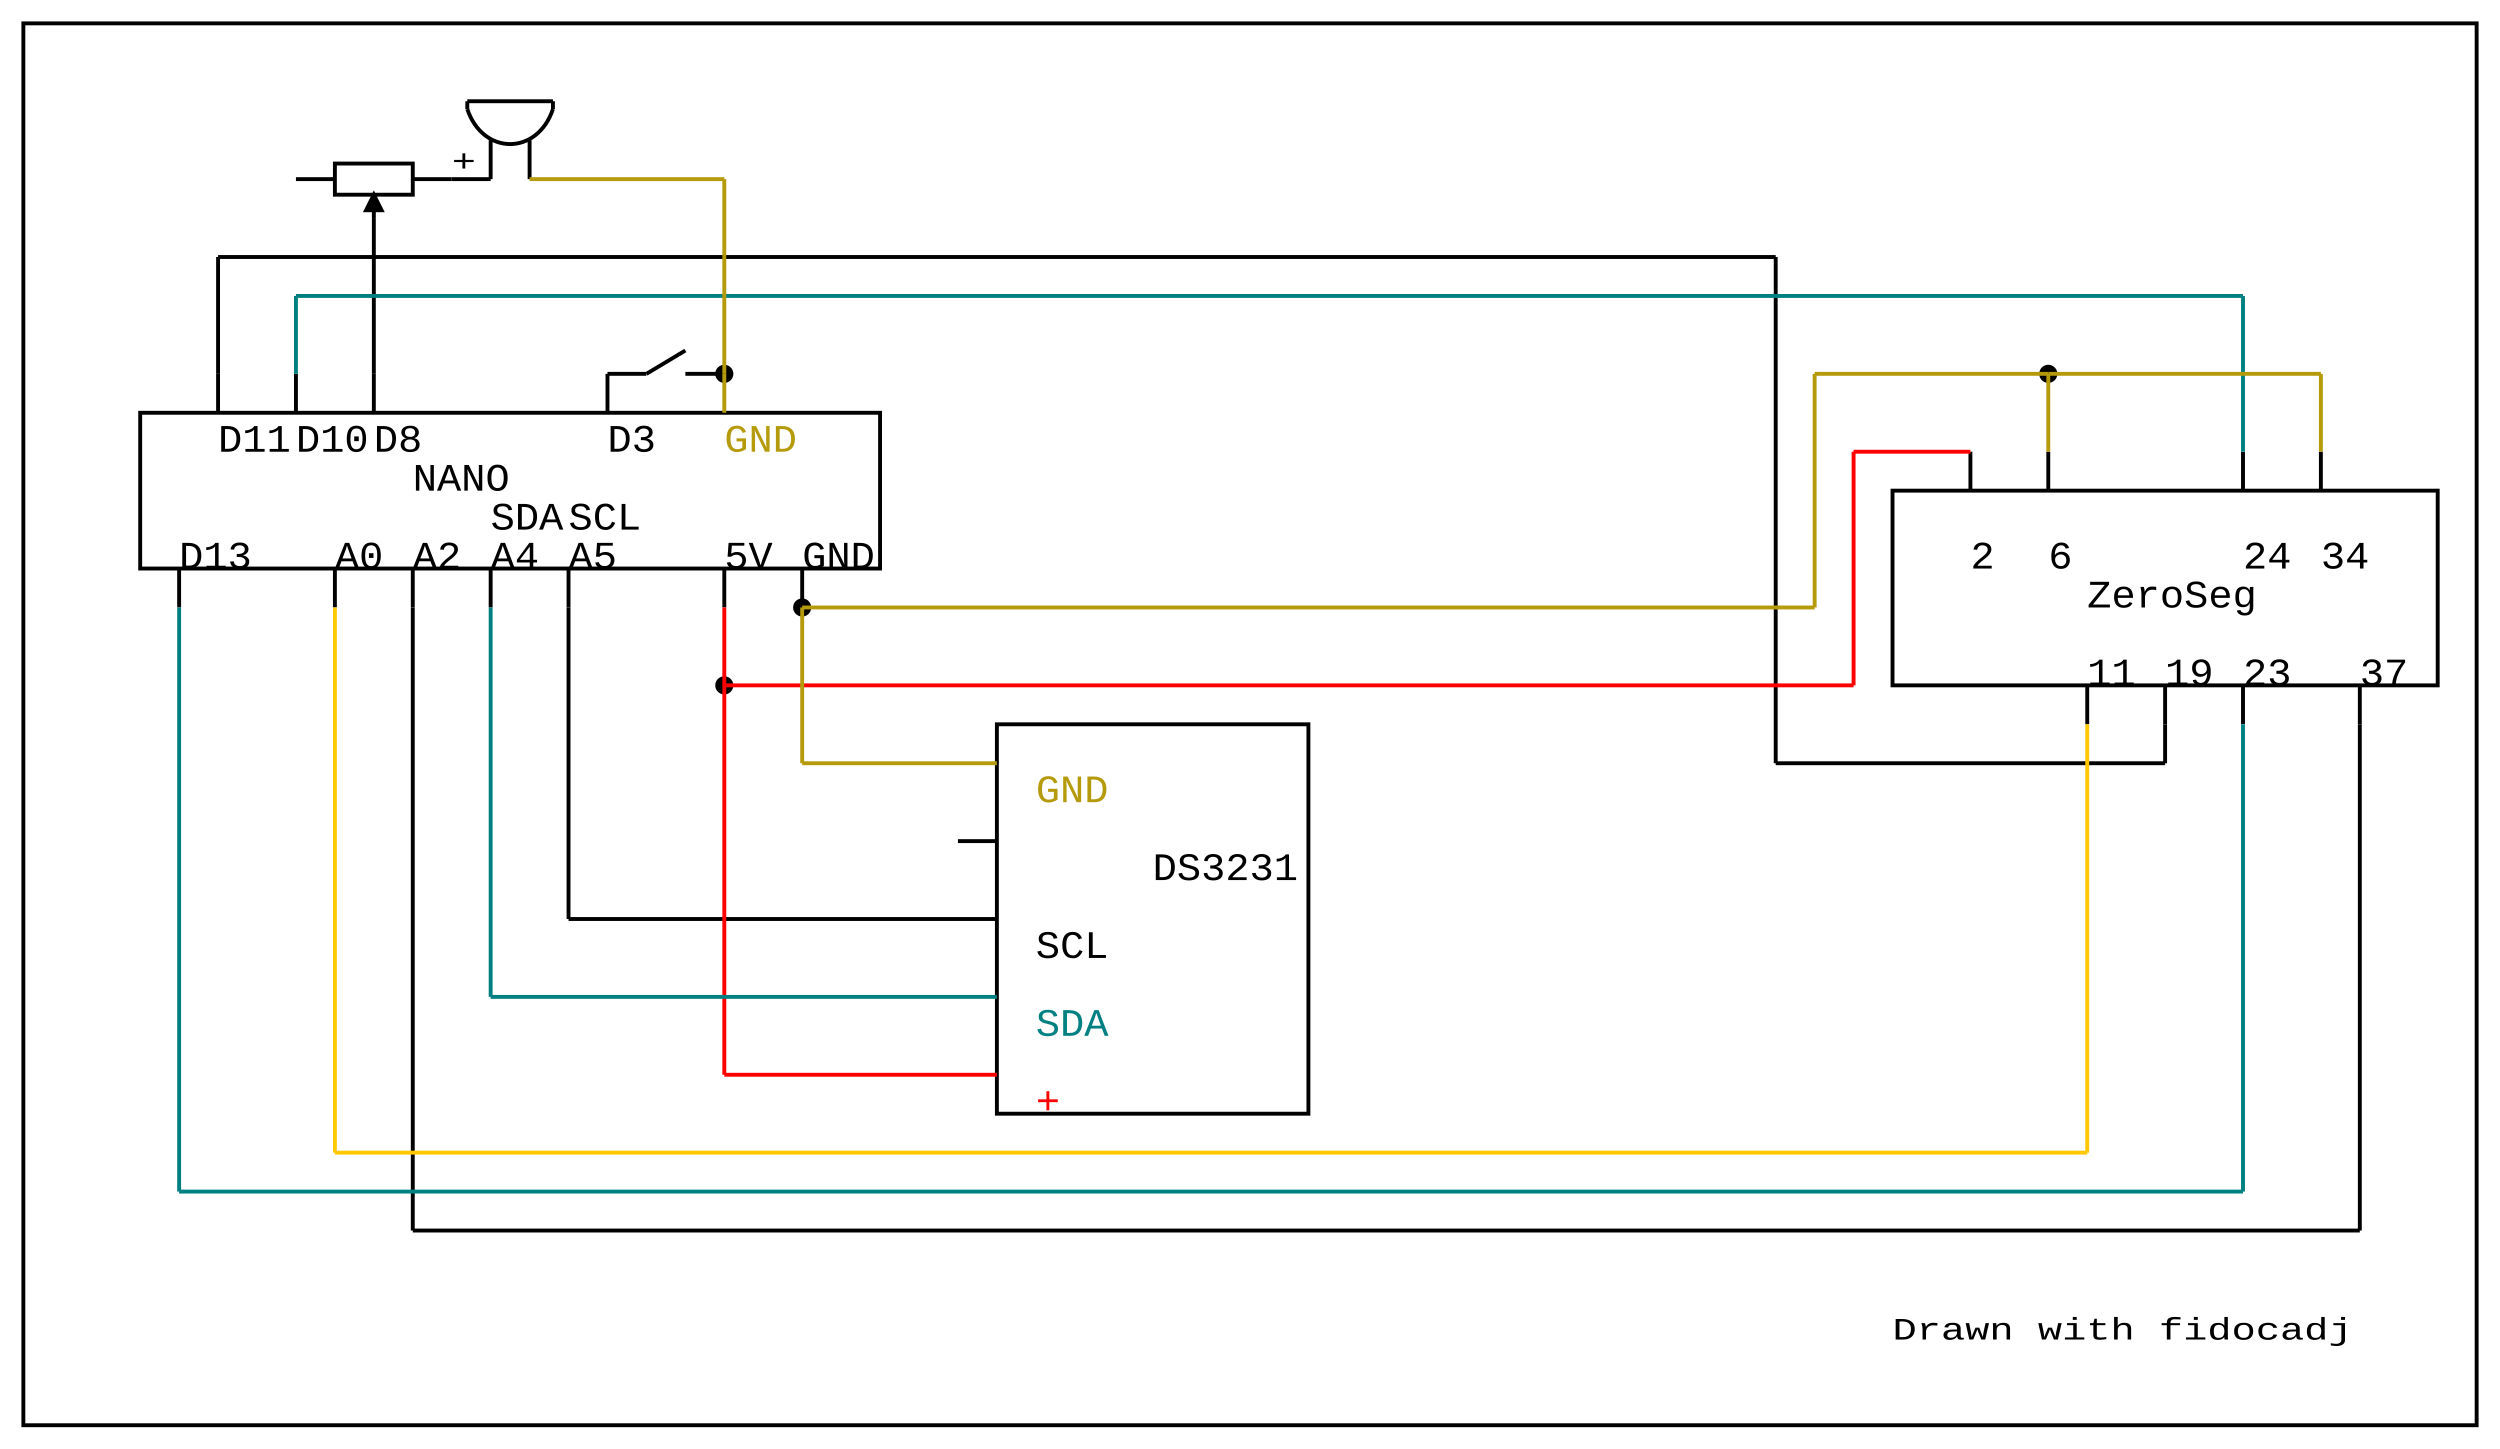
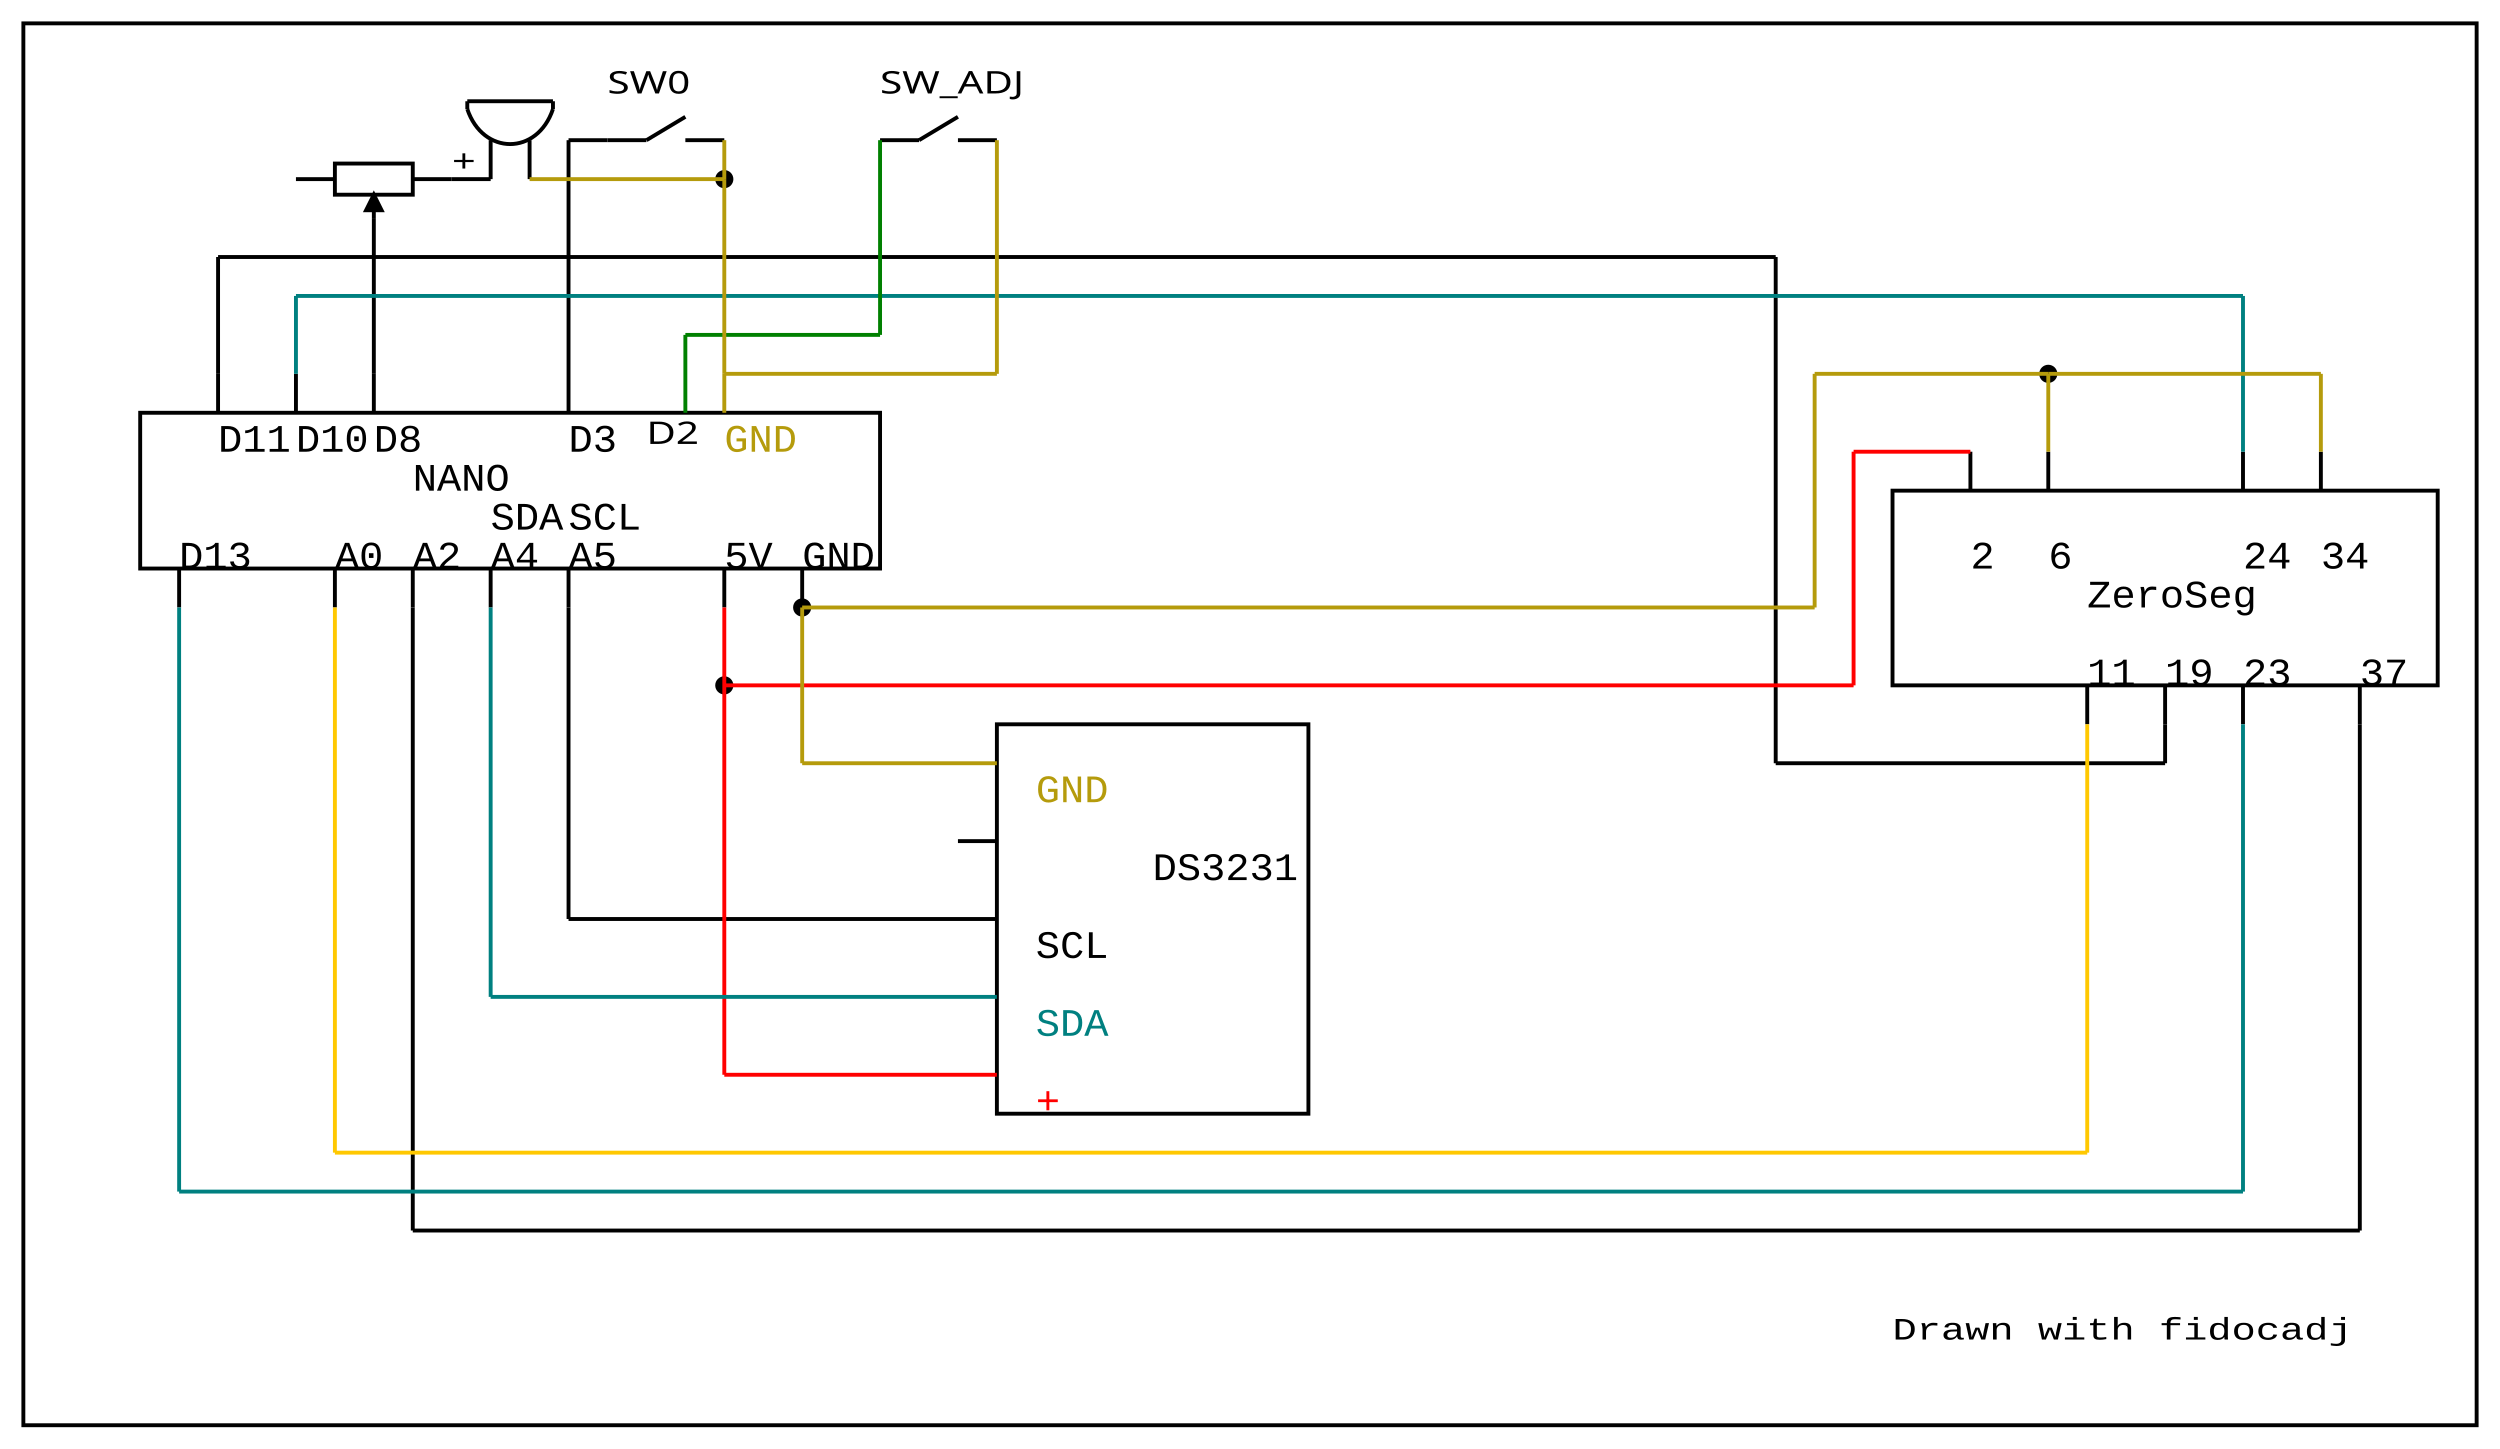
<svg xmlns="http://www.w3.org/2000/svg" width="321.0" height="186.0" version="1.1">
  <g transform="translate(23.0,68.0) scale(1.036364,1) ">
    <text x="0" y="5.0" font-family="Courier New" font-size="5.0" font-style="" font-weigth="" fill="#000000">D13</text>
  </g>
  <line x1="23.0" y1="73.0" x2="23.0" y2="78.0" style="stroke:#000000;stroke-width:0.5;fill-rule: evenodd;" fill="none" />
  <g transform="translate(103.0,68.0) scale(1.036364,1) ">
    <text x="0" y="5.0" font-family="Courier New" font-size="5.0" font-style="" font-weigth="" fill="#000000">GND</text>
  </g>
  <line x1="103.0" y1="78.0" x2="103.0" y2="73.0" style="stroke:#000000;stroke-width:0.5;fill-rule: evenodd;" fill="none" />
  <g transform="translate(93.0,68.0) scale(1.036364,1) ">
    <text x="0" y="5.0" font-family="Courier New" font-size="5.0" font-style="" font-weigth="" fill="#000000">5V</text>
  </g>
  <line x1="93.0" y1="73.0" x2="93.0" y2="78.0" style="stroke:#000000;stroke-width:0.5;fill-rule: evenodd;" fill="none" />
  <g transform="translate(73.0,63.0) scale(1.036364,1) ">
    <text x="0" y="5.0" font-family="Courier New" font-size="5.0" font-style="" font-weigth="" fill="#000000">SCL</text>
  </g>
  <g transform="translate(73.0,68.0) scale(1.036364,1) ">
    <text x="0" y="5.0" font-family="Courier New" font-size="5.0" font-style="" font-weigth="" fill="#000000">A5</text>
  </g>
  <line x1="73.0" y1="78.0" x2="73.0" y2="73.0" style="stroke:#000000;stroke-width:0.5;fill-rule: evenodd;" fill="none" />
  <g transform="translate(53.0,68.0) scale(1.036364,1) ">
    <text x="0" y="5.0" font-family="Courier New" font-size="5.0" font-style="" font-weigth="" fill="#000000">A2</text>
  </g>
  <line x1="53.0" y1="73.0" x2="53.0" y2="78.0" style="stroke:#000000;stroke-width:0.5;fill-rule: evenodd;" fill="none" />
  <g transform="translate(63.0,63.0) scale(1.036364,1) ">
    <text x="0" y="5.0" font-family="Courier New" font-size="5.0" font-style="" font-weigth="" fill="#000000">SDA</text>
  </g>
  <g transform="translate(63.0,68.0) scale(1.036364,1) ">
    <text x="0" y="5.0" font-family="Courier New" font-size="5.0" font-style="" font-weigth="" fill="#000000">A4</text>
  </g>
  <line x1="63.0" y1="78.0" x2="63.0" y2="73.0" style="stroke:#000000;stroke-width:0.5;fill-rule: evenodd;" fill="none" />
  <g transform="translate(28.0,53.0) scale(1.036364,1) ">
    <text x="0" y="5.0" font-family="Courier New" font-size="5.0" font-style="" font-weigth="" fill="#000000">D11</text>
  </g>
  <line x1="28.0" y1="53.0" x2="28.0" y2="48.0" style="stroke:#000000;stroke-width:0.5;fill-rule: evenodd;" fill="none" />
  <g transform="translate(38.0,53.0) scale(1.036364,1) ">
    <text x="0" y="5.0" font-family="Courier New" font-size="5.0" font-style="" font-weigth="" fill="#000000">D10</text>
  </g>
  <line x1="38.0" y1="48.0" x2="38.0" y2="53.0" style="stroke:#000000;stroke-width:0.5;fill-rule: evenodd;" fill="none" />
  <g transform="translate(48.0,53.0) scale(1.036364,1) ">
    <text x="0" y="5.0" font-family="Courier New" font-size="5.0" font-style="" font-weigth="" fill="#000000">D8</text>
  </g>
  <line x1="48.0" y1="48.0" x2="48.0" y2="53.0" style="stroke:#000000;stroke-width:0.5;fill-rule: evenodd;" fill="none" />
  <g transform="translate(53.0,58.0) scale(1.036364,1) ">
    <text x="0" y="5.0" font-family="Courier New" font-size="5.0" font-style="" font-weigth="" fill="#000000">NANO</text>
  </g>
  <rect x="18.0" y="53.0" rx="0" ry="0" width="95.0" height="20.0" style="stroke:#000000;stroke-width:0.5;fill-rule: evenodd;" fill="none" />
  <circle cx="263.0" cy="48.0" r="1.0" style="stroke:#000000;stroke-width:0.33" fill="#000000" />
  <line x1="73.0" y1="78.0" x2="73.0" y2="118.0" style="stroke:#000000;stroke-width:0.5;fill-rule: evenodd;" fill="none" />
  <g transform="translate(288.0,68.0) scale(1.036364,1) ">
    <text x="0" y="5.0" font-family="Courier New" font-size="5.0" font-style="" font-weigth="" fill="#000000">24</text>
  </g>
  <line x1="288.0" y1="58.0" x2="288.0" y2="63.0" style="stroke:#000000;stroke-width:0.5;fill-rule: evenodd;" fill="none" />
  <g transform="translate(133.0,118.0) scale(1.036364,1) ">
    <text x="0" y="5.0" font-family="Courier New" font-size="5.0" font-style="" font-weigth="" fill="#000000">SCL</text>
  </g>
  <line x1="73.0" y1="118.0" x2="128.0" y2="118.0" style="stroke:#000000;stroke-width:0.5;fill-rule: evenodd;" fill="none" />
  <line x1="128.0" y1="108.0" x2="123.0" y2="108.0" style="stroke:#000000;stroke-width:0.5;fill-rule: evenodd;" fill="none" />
  <line x1="278.0" y1="98.0" x2="228.0" y2="98.0" style="stroke:#000000;stroke-width:0.5;fill-rule: evenodd;" fill="none" />
  <line x1="228.0" y1="98.0" x2="228.0" y2="33.0" style="stroke:#000000;stroke-width:0.5;fill-rule: evenodd;" fill="none" />
  <circle cx="93.0" cy="88.0" r="1.0" style="stroke:#000000;stroke-width:0.33" fill="#000000" />
  <g transform="translate(268.0,73.0) scale(1.036364,1) ">
    <text x="0" y="5.0" font-family="Courier New" font-size="5.0" font-style="" font-weigth="" fill="#000000">ZeroSeg</text>
  </g>
  <rect x="243.0" y="63.0" rx="0" ry="0" width="70.0" height="25.0" style="stroke:#000000;stroke-width:0.5;fill-rule: evenodd;" fill="none" />
  <g transform="translate(148.0,108.0) scale(1.036364,1) ">
    <text x="0" y="5.0" font-family="Courier New" font-size="5.0" font-style="" font-weigth="" fill="#000000">DS3231</text>
  </g>
  <rect x="128.0" y="93.0" rx="0" ry="0" width="40.0" height="50.0" style="stroke:#000000;stroke-width:0.5;fill-rule: evenodd;" fill="none" />
  <g transform="translate(253.0,68.0) scale(1.036364,1) ">
    <text x="0" y="5.0" font-family="Courier New" font-size="5.0" font-style="" font-weigth="" fill="#000000">2</text>
  </g>
  <line x1="253.0" y1="58.0" x2="253.0" y2="63.0" style="stroke:#000000;stroke-width:0.5;fill-rule: evenodd;" fill="none" />
  <g transform="translate(263.0,68.0) scale(1.036364,1) ">
    <text x="0" y="5.0" font-family="Courier New" font-size="5.0" font-style="" font-weigth="" fill="#000000">6</text>
  </g>
  <line x1="263.0" y1="58.0" x2="263.0" y2="63.0" style="stroke:#000000;stroke-width:0.5;fill-rule: evenodd;" fill="none" />
  <g transform="translate(303.0,83.0) scale(1.036364,1) ">
    <text x="0" y="5.0" font-family="Courier New" font-size="5.0" font-style="" font-weigth="" fill="#000000">37</text>
  </g>
  <line x1="303.0" y1="93.0" x2="303.0" y2="88.0" style="stroke:#000000;stroke-width:0.5;fill-rule: evenodd;" fill="none" />
  <g transform="translate(298.0,68.0) scale(1.036364,1) ">
    <text x="0" y="5.0" font-family="Courier New" font-size="5.0" font-style="" font-weigth="" fill="#000000">34</text>
  </g>
  <line x1="298.0" y1="58.0" x2="298.0" y2="63.0" style="stroke:#000000;stroke-width:0.5;fill-rule: evenodd;" fill="none" />
  <g transform="translate(268.0,83.0) scale(1.036364,1) ">
    <text x="0" y="5.0" font-family="Courier New" font-size="5.0" font-style="" font-weigth="" fill="#000000">11</text>
  </g>
  <line x1="268.0" y1="88.0" x2="268.0" y2="93.0" style="stroke:#000000;stroke-width:0.5;fill-rule: evenodd;" fill="none" />
  <g transform="translate(278.0,83.0) scale(1.036364,1) ">
    <text x="0" y="5.0" font-family="Courier New" font-size="5.0" font-style="" font-weigth="" fill="#000000">19</text>
  </g>
  <line x1="278.0" y1="93.0" x2="278.0" y2="88.0" style="stroke:#000000;stroke-width:0.5;fill-rule: evenodd;" fill="none" />
  <g transform="translate(288.0,83.0) scale(1.036364,1) ">
    <text x="0" y="5.0" font-family="Courier New" font-size="5.0" font-style="" font-weigth="" fill="#000000">23</text>
  </g>
  <line x1="288.0" y1="88.0" x2="288.0" y2="93.0" style="stroke:#000000;stroke-width:0.5;fill-rule: evenodd;" fill="none" />
  <circle cx="103.0" cy="78.0" r="1.0" style="stroke:#000000;stroke-width:0.33" fill="#000000" />
  <line x1="53.0" y1="158.0" x2="53.0" y2="78.0" style="stroke:#000000;stroke-width:0.5;fill-rule: evenodd;" fill="none" />
  <line x1="303.0" y1="93.0" x2="303.0" y2="158.0" style="stroke:#000000;stroke-width:0.5;fill-rule: evenodd;" fill="none" />
  <line x1="303.0" y1="158.0" x2="53.0" y2="158.0" style="stroke:#000000;stroke-width:0.5;fill-rule: evenodd;" fill="none" />
  <line x1="278.0" y1="93.0" x2="278.0" y2="98.0" style="stroke:#000000;stroke-width:0.5;fill-rule: evenodd;" fill="none" />
-   <line x1="78.0" y1="48.0" x2="83.0" y2="48.0" style="stroke:#000000;stroke-width:0.5;fill-rule: evenodd;" fill="none" />
-   <line x1="88.0" y1="48.0" x2="93.0" y2="48.0" style="stroke:#000000;stroke-width:0.5;fill-rule: evenodd;" fill="none" />
-   <line x1="83.0" y1="48.0" x2="88.0" y2="45.0" style="stroke:#000000;stroke-width:0.5;fill-rule: evenodd;" fill="none" />
+   <line x1="78.0" y1="18.0" x2="83.0" y2="18.0" style="stroke:#000000;stroke-width:0.5;fill-rule: evenodd;" fill="none" />
+   <line x1="88.0" y1="18.0" x2="93.0" y2="18.0" style="stroke:#000000;stroke-width:0.5;fill-rule: evenodd;" fill="none" />
+   <line x1="83.0" y1="18.0" x2="88.0" y2="15.0" style="stroke:#000000;stroke-width:0.5;fill-rule: evenodd;" fill="none" />
  <g transform="translate(58.0,18.0) scale(1.295455,1) ">
    <text x="0" y="4.0" font-family="Courier New" font-size="4.0" font-style="" font-weigth="" fill="#000000">+</text>
  </g>
  <line x1="228.0" y1="33.0" x2="28.0" y2="33.0" style="stroke:#000000;stroke-width:0.5;fill-rule: evenodd;" fill="none" />
  <line x1="28.0" y1="33.0" x2="28.0" y2="48.0" style="stroke:#000000;stroke-width:0.5;fill-rule: evenodd;" fill="none" />
  <line x1="58.0" y1="23.0" x2="63.0" y2="23.0" style="stroke:#000000;stroke-width:0.5;fill-rule: evenodd;" fill="none" />
  <g transform="translate(43.0,68.0) scale(1.036364,1) ">
    <text x="0" y="5.0" font-family="Courier New" font-size="5.0" font-style="" font-weigth="" fill="#000000">A0</text>
  </g>
  <line x1="43.0" y1="73.0" x2="43.0" y2="78.0" style="stroke:#000000;stroke-width:0.5;fill-rule: evenodd;" fill="none" />
  <line x1="48.0" y1="28.0" x2="48.0" y2="25.0" style="stroke:#000000;stroke-width:0.5;fill-rule: evenodd;" fill="none" />
  <polygon points="48.0,25.0 49.0,27.0 47.0,27.0" style="stroke:#000000;stroke-width:0.5;fill-rule: evenodd;" fill="#000000" />
  <rect x="43.0" y="21.0" rx="0" ry="0" width="10.0" height="4.0" style="stroke:#000000;stroke-width:0.5;fill-rule: evenodd;" fill="none" />
  <line x1="38.0" y1="23.0" x2="43.0" y2="23.0" style="stroke:#000000;stroke-width:0.5;fill-rule: evenodd;" fill="none" />
  <line x1="53.0" y1="23.0" x2="58.0" y2="23.0" style="stroke:#000000;stroke-width:0.5;fill-rule: evenodd;" fill="none" />
  <path d="M 60.0,14.0 C 62.0,20.0 69.0,20.0 71.0,14.0" style="stroke:#000000;stroke-width:0.5;fill-rule: evenodd;" fill="none" />
  <line x1="60.0" y1="14.0" x2="60.0" y2="13.0" style="stroke:#000000;stroke-width:0.5;fill-rule: evenodd;" fill="none" />
  <line x1="60.0" y1="13.0" x2="71.0" y2="13.0" style="stroke:#000000;stroke-width:0.5;fill-rule: evenodd;" fill="none" />
  <line x1="71.0" y1="13.0" x2="71.0" y2="14.0" style="stroke:#000000;stroke-width:0.5;fill-rule: evenodd;" fill="none" />
  <line x1="63.0" y1="18.0" x2="63.0" y2="23.0" style="stroke:#000000;stroke-width:0.5;fill-rule: evenodd;" fill="none" />
  <line x1="68.0" y1="18.0" x2="68.0" y2="23.0" style="stroke:#000000;stroke-width:0.5;fill-rule: evenodd;" fill="none" />
-   <g transform="translate(78.0,53.0) scale(1.036364,1) ">
+   <g transform="translate(73.0,53.0) scale(1.036364,1) ">
    <text x="0" y="5.0" font-family="Courier New" font-size="5.0" font-style="" font-weigth="" fill="#000000">D3</text>
  </g>
-   <line x1="78.0" y1="53.0" x2="78.0" y2="48.0" style="stroke:#000000;stroke-width:0.5;fill-rule: evenodd;" fill="none" />
+   <line x1="73.0" y1="53.0" x2="73.0" y2="18.0" style="stroke:#000000;stroke-width:0.5;fill-rule: evenodd;" fill="none" />
  <line x1="48.0" y1="28.0" x2="48.0" y2="48.0" style="stroke:#000000;stroke-width:0.5;fill-rule: evenodd;" fill="none" />
-   <circle cx="93.0" cy="48.0" r="1.0" style="stroke:#000000;stroke-width:0.33" fill="#000000" />
  <rect x="3.0" y="3.0" rx="0" ry="0" width="315.0" height="180.0" style="stroke:#000000;stroke-width:0.5;fill-rule: evenodd;" fill="none" />
  <g transform="translate(243.0,168.0) scale(1.295455,1) ">
    <text x="0" y="4.0" font-family="Courier New" font-size="4.0" font-style="" font-weigth="" fill="#000000">Drawn with fidocadj</text>
  </g>
+   <line x1="113.0" y1="18.0" x2="118.0" y2="18.0" style="stroke:#000000;stroke-width:0.5;fill-rule: evenodd;" fill="none" />
+   <line x1="123.0" y1="18.0" x2="128.0" y2="18.0" style="stroke:#000000;stroke-width:0.5;fill-rule: evenodd;" fill="none" />
+   <line x1="118.0" y1="18.0" x2="123.0" y2="15.0" style="stroke:#000000;stroke-width:0.5;fill-rule: evenodd;" fill="none" />
+   <line x1="73.0" y1="18.0" x2="78.0" y2="18.0" style="stroke:#000000;stroke-width:0.5;fill-rule: evenodd;" fill="none" />
+   <circle cx="93.0" cy="23.0" r="1.0" style="stroke:#000000;stroke-width:0.33" fill="#000000" />
+   <g transform="translate(83.0,53.0) scale(1.295455,1) ">
+     <text x="0" y="4.0" font-family="Abyssinica SIL" font-size="4.0" font-style="" font-weigth="" fill="#000000">D2</text>
+   </g>
+   <g transform="translate(113.0,8.0) scale(1.295455,1) ">
+     <text x="0" y="4.0" font-family="Abyssinica SIL" font-size="4.0" font-style="" font-weigth="" fill="#000000">SW_ADJ</text>
+   </g>
+   <g transform="translate(78.0,8.0) scale(1.295455,1) ">
+     <text x="0" y="4.0" font-family="Abyssinica SIL" font-size="4.0" font-style="" font-weigth="" fill="#000000">SW0</text>
+   </g>
+   <line x1="93.0" y1="88.0" x2="238.0" y2="88.0" style="stroke:#ff0000;stroke-width:0.5;fill-rule: evenodd;" fill="none" />
+   <line x1="238.0" y1="58.0" x2="253.0" y2="58.0" style="stroke:#ff0000;stroke-width:0.5;fill-rule: evenodd;" fill="none" />
+   <line x1="93.0" y1="78.0" x2="93.0" y2="138.0" style="stroke:#ff0000;stroke-width:0.5;fill-rule: evenodd;" fill="none" />
  <line x1="238.0" y1="88.0" x2="238.0" y2="58.0" style="stroke:#ff0000;stroke-width:0.5;fill-rule: evenodd;" fill="none" />
-   <line x1="238.0" y1="58.0" x2="253.0" y2="58.0" style="stroke:#ff0000;stroke-width:0.5;fill-rule: evenodd;" fill="none" />
-   <line x1="93.0" y1="88.0" x2="238.0" y2="88.0" style="stroke:#ff0000;stroke-width:0.5;fill-rule: evenodd;" fill="none" />
  <g transform="translate(133.0,138.0) scale(1.036364,1) ">
    <text x="0" y="5.0" font-family="Courier New" font-size="5.0" font-style="" font-weigth="" fill="#ff0000">+</text>
  </g>
  <line x1="93.0" y1="138.0" x2="128.0" y2="138.0" style="stroke:#ff0000;stroke-width:0.5;fill-rule: evenodd;" fill="none" />
-   <line x1="93.0" y1="78.0" x2="93.0" y2="138.0" style="stroke:#ff0000;stroke-width:0.5;fill-rule: evenodd;" fill="none" />
-   <line x1="38.0" y1="38.0" x2="288.0" y2="38.0" style="stroke:#008080;stroke-width:0.5;fill-rule: evenodd;" fill="none" />
+   <line x1="288.0" y1="153.0" x2="23.0" y2="153.0" style="stroke:#008080;stroke-width:0.5;fill-rule: evenodd;" fill="none" />
  <g transform="translate(133.0,128.0) scale(1.036364,1) ">
    <text x="0" y="5.0" font-family="Courier New" font-size="5.0" font-style="" font-weigth="" fill="#008080">SDA</text>
  </g>
  <line x1="63.0" y1="128.0" x2="128.0" y2="128.0" style="stroke:#008080;stroke-width:0.5;fill-rule: evenodd;" fill="none" />
  <line x1="63.0" y1="78.0" x2="63.0" y2="128.0" style="stroke:#008080;stroke-width:0.5;fill-rule: evenodd;" fill="none" />
+   <line x1="23.0" y1="153.0" x2="23.0" y2="78.0" style="stroke:#008080;stroke-width:0.5;fill-rule: evenodd;" fill="none" />
+   <line x1="38.0" y1="38.0" x2="288.0" y2="38.0" style="stroke:#008080;stroke-width:0.5;fill-rule: evenodd;" fill="none" />
+   <line x1="288.0" y1="38.0" x2="288.0" y2="58.0" style="stroke:#008080;stroke-width:0.5;fill-rule: evenodd;" fill="none" />
  <line x1="38.0" y1="48.0" x2="38.0" y2="38.0" style="stroke:#008080;stroke-width:0.5;fill-rule: evenodd;" fill="none" />
  <line x1="288.0" y1="93.0" x2="288.0" y2="153.0" style="stroke:#008080;stroke-width:0.5;fill-rule: evenodd;" fill="none" />
-   <line x1="23.0" y1="153.0" x2="23.0" y2="78.0" style="stroke:#008080;stroke-width:0.5;fill-rule: evenodd;" fill="none" />
-   <line x1="288.0" y1="153.0" x2="23.0" y2="153.0" style="stroke:#008080;stroke-width:0.5;fill-rule: evenodd;" fill="none" />
-   <line x1="288.0" y1="38.0" x2="288.0" y2="58.0" style="stroke:#008080;stroke-width:0.5;fill-rule: evenodd;" fill="none" />
+   <line x1="43.0" y1="78.0" x2="43.0" y2="148.0" style="stroke:#ffc800;stroke-width:0.5;fill-rule: evenodd;" fill="none" />
+   <line x1="43.0" y1="148.0" x2="268.0" y2="148.0" style="stroke:#ffc800;stroke-width:0.5;fill-rule: evenodd;" fill="none" />
  <line x1="268.0" y1="148.0" x2="268.0" y2="93.0" style="stroke:#ffc800;stroke-width:0.5;fill-rule: evenodd;" fill="none" />
-   <line x1="43.0" y1="148.0" x2="268.0" y2="148.0" style="stroke:#ffc800;stroke-width:0.5;fill-rule: evenodd;" fill="none" />
-   <line x1="43.0" y1="78.0" x2="43.0" y2="148.0" style="stroke:#ffc800;stroke-width:0.5;fill-rule: evenodd;" fill="none" />
+   <line x1="88.0" y1="53.0" x2="88.0" y2="43.0" style="stroke:#008000;stroke-width:0.5;fill-rule: evenodd;" fill="none" />
+   <line x1="88.0" y1="43.0" x2="113.0" y2="43.0" style="stroke:#008000;stroke-width:0.5;fill-rule: evenodd;" fill="none" />
+   <line x1="113.0" y1="43.0" x2="113.0" y2="18.0" style="stroke:#008000;stroke-width:0.5;fill-rule: evenodd;" fill="none" />
+   <line x1="128.0" y1="18.0" x2="128.0" y2="48.0" style="stroke:#b59b0c;stroke-width:0.5;fill-rule: evenodd;" fill="none" />
+   <line x1="128.0" y1="48.0" x2="93.0" y2="48.0" style="stroke:#b59b0c;stroke-width:0.5;fill-rule: evenodd;" fill="none" />
  <g transform="translate(133.0,98.0) scale(1.036364,1) ">
    <text x="0" y="5.0" font-family="Courier New" font-size="5.0" font-style="" font-weigth="" fill="#b59b0c">GND</text>
  </g>
  <line x1="103.0" y1="98.0" x2="128.0" y2="98.0" style="stroke:#b59b0c;stroke-width:0.5;fill-rule: evenodd;" fill="none" />
-   <line x1="93.0" y1="23.0" x2="93.0" y2="48.0" style="stroke:#b59b0c;stroke-width:0.5;fill-rule: evenodd;" fill="none" />
-   <line x1="103.0" y1="78.0" x2="233.0" y2="78.0" style="stroke:#b59b0c;stroke-width:0.5;fill-rule: evenodd;" fill="none" />
-   <line x1="298.0" y1="48.0" x2="298.0" y2="58.0" style="stroke:#b59b0c;stroke-width:0.5;fill-rule: evenodd;" fill="none" />
-   <line x1="233.0" y1="48.0" x2="263.0" y2="48.0" style="stroke:#b59b0c;stroke-width:0.5;fill-rule: evenodd;" fill="none" />
-   <line x1="263.0" y1="48.0" x2="298.0" y2="48.0" style="stroke:#b59b0c;stroke-width:0.5;fill-rule: evenodd;" fill="none" />
-   <line x1="233.0" y1="78.0" x2="233.0" y2="48.0" style="stroke:#b59b0c;stroke-width:0.5;fill-rule: evenodd;" fill="none" />
-   <line x1="263.0" y1="48.0" x2="263.0" y2="58.0" style="stroke:#b59b0c;stroke-width:0.5;fill-rule: evenodd;" fill="none" />
-   <line x1="68.0" y1="23.0" x2="93.0" y2="23.0" style="stroke:#b59b0c;stroke-width:0.5;fill-rule: evenodd;" fill="none" />
+   <line x1="93.0" y1="18.0" x2="93.0" y2="23.0" style="stroke:#b59b0c;stroke-width:0.5;fill-rule: evenodd;" fill="none" />
  <line x1="103.0" y1="78.0" x2="103.0" y2="98.0" style="stroke:#b59b0c;stroke-width:0.5;fill-rule: evenodd;" fill="none" />
  <g transform="translate(93.0,53.0) scale(1.036364,1) ">
    <text x="0" y="5.0" font-family="Courier New" font-size="5.0" font-style="" font-weigth="" fill="#b59b0c">GND</text>
  </g>
  <line x1="93.0" y1="53.0" x2="93.0" y2="48.0" style="stroke:#b59b0c;stroke-width:0.5;fill-rule: evenodd;" fill="none" />
+   <line x1="103.0" y1="78.0" x2="233.0" y2="78.0" style="stroke:#b59b0c;stroke-width:0.5;fill-rule: evenodd;" fill="none" />
+   <line x1="298.0" y1="48.0" x2="298.0" y2="58.0" style="stroke:#b59b0c;stroke-width:0.5;fill-rule: evenodd;" fill="none" />
+   <line x1="233.0" y1="48.0" x2="263.0" y2="48.0" style="stroke:#b59b0c;stroke-width:0.5;fill-rule: evenodd;" fill="none" />
+   <line x1="93.0" y1="23.0" x2="93.0" y2="48.0" style="stroke:#b59b0c;stroke-width:0.5;fill-rule: evenodd;" fill="none" />
+   <line x1="263.0" y1="48.0" x2="298.0" y2="48.0" style="stroke:#b59b0c;stroke-width:0.5;fill-rule: evenodd;" fill="none" />
+   <line x1="233.0" y1="78.0" x2="233.0" y2="48.0" style="stroke:#b59b0c;stroke-width:0.5;fill-rule: evenodd;" fill="none" />
+   <line x1="263.0" y1="48.0" x2="263.0" y2="58.0" style="stroke:#b59b0c;stroke-width:0.5;fill-rule: evenodd;" fill="none" />
+   <line x1="68.0" y1="23.0" x2="93.0" y2="23.0" style="stroke:#b59b0c;stroke-width:0.5;fill-rule: evenodd;" fill="none" />
</svg>
